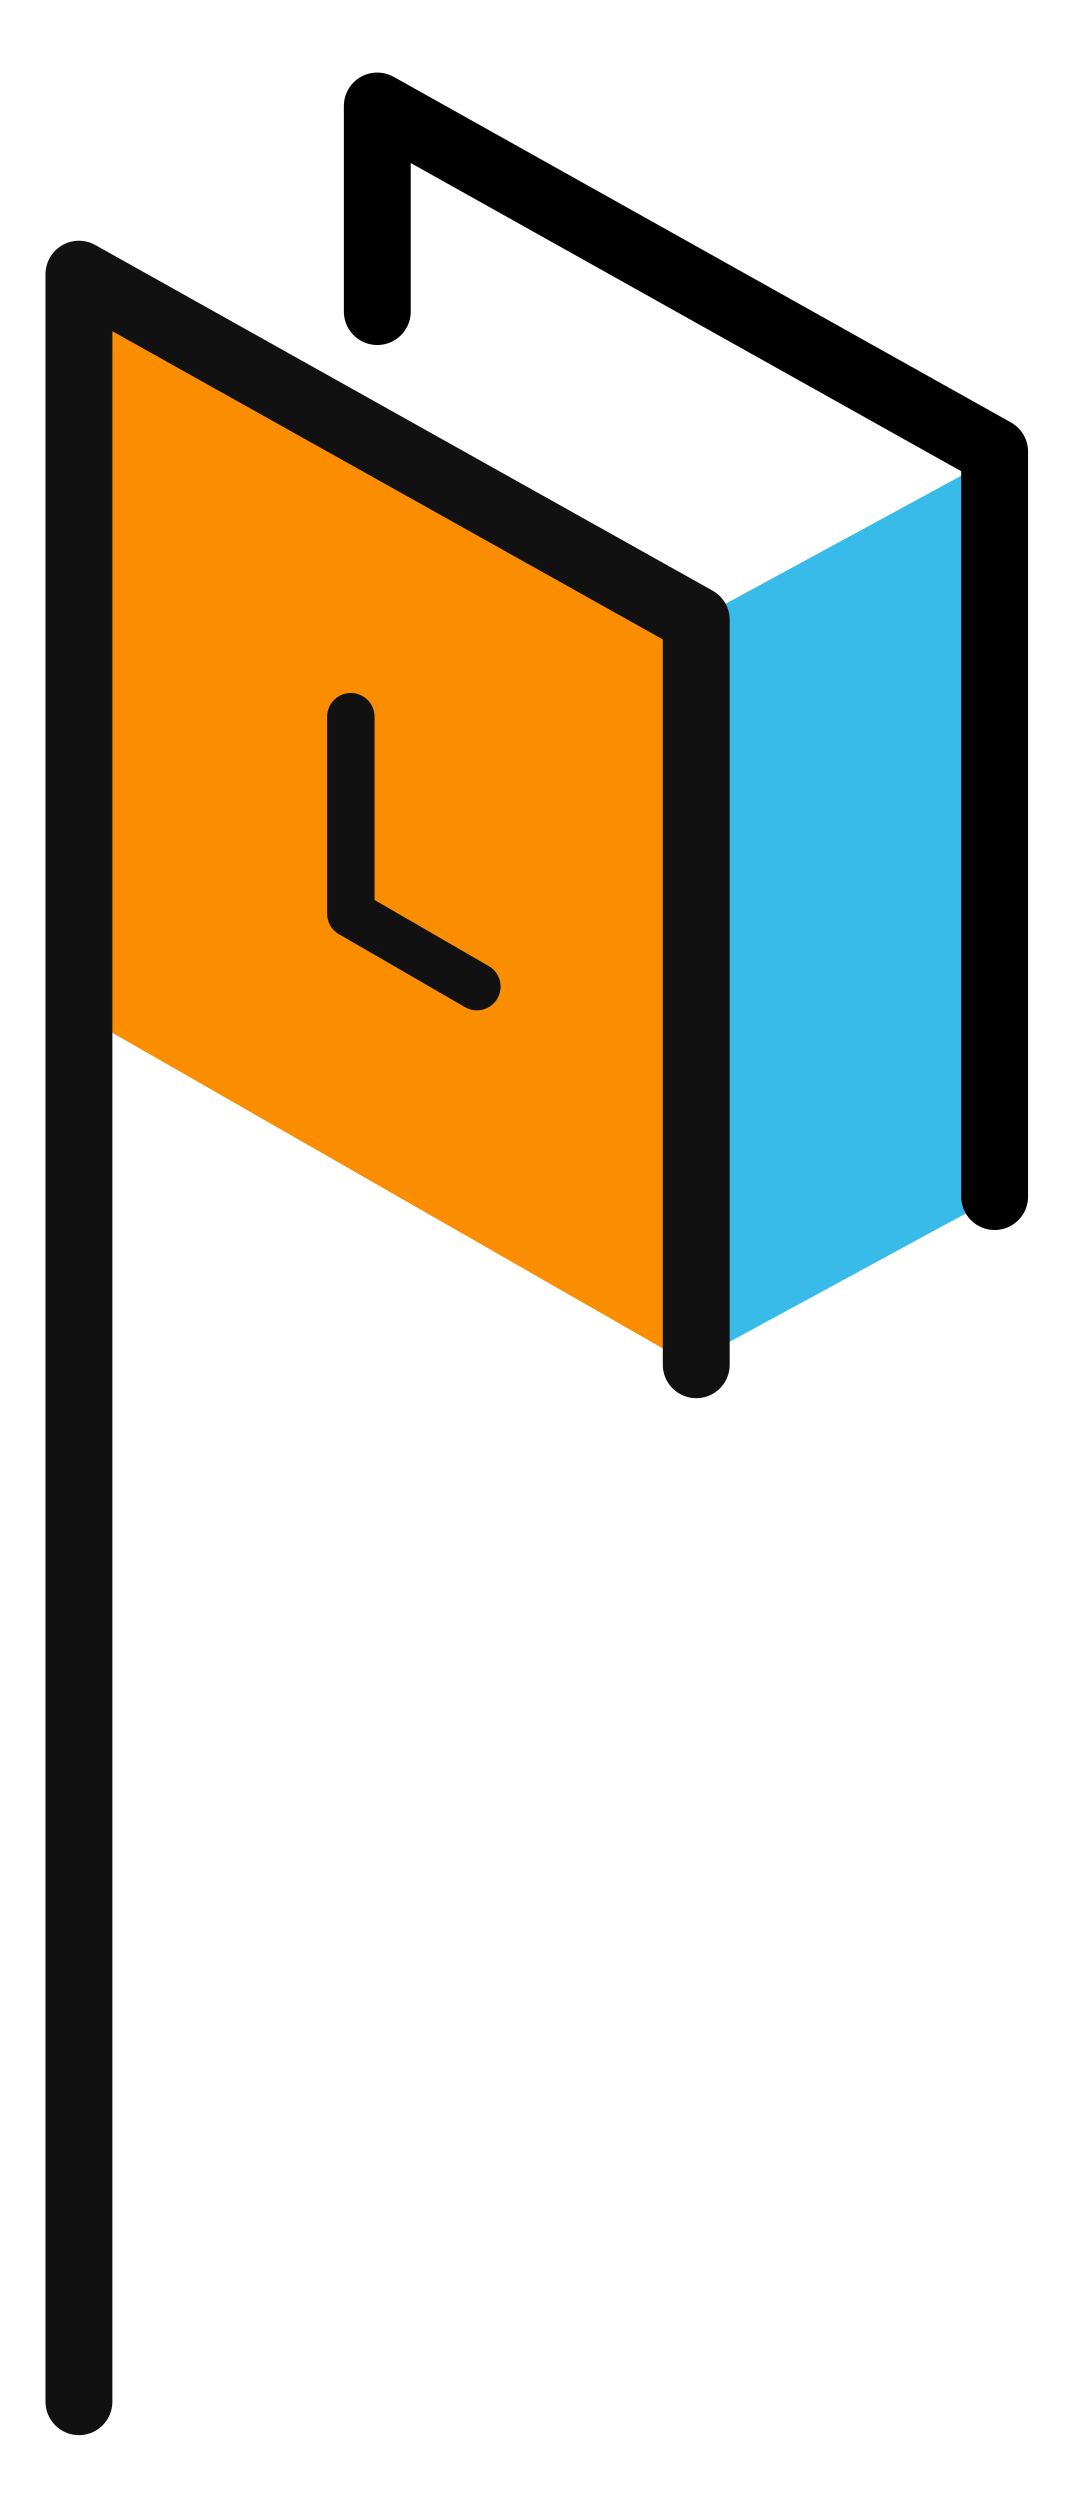
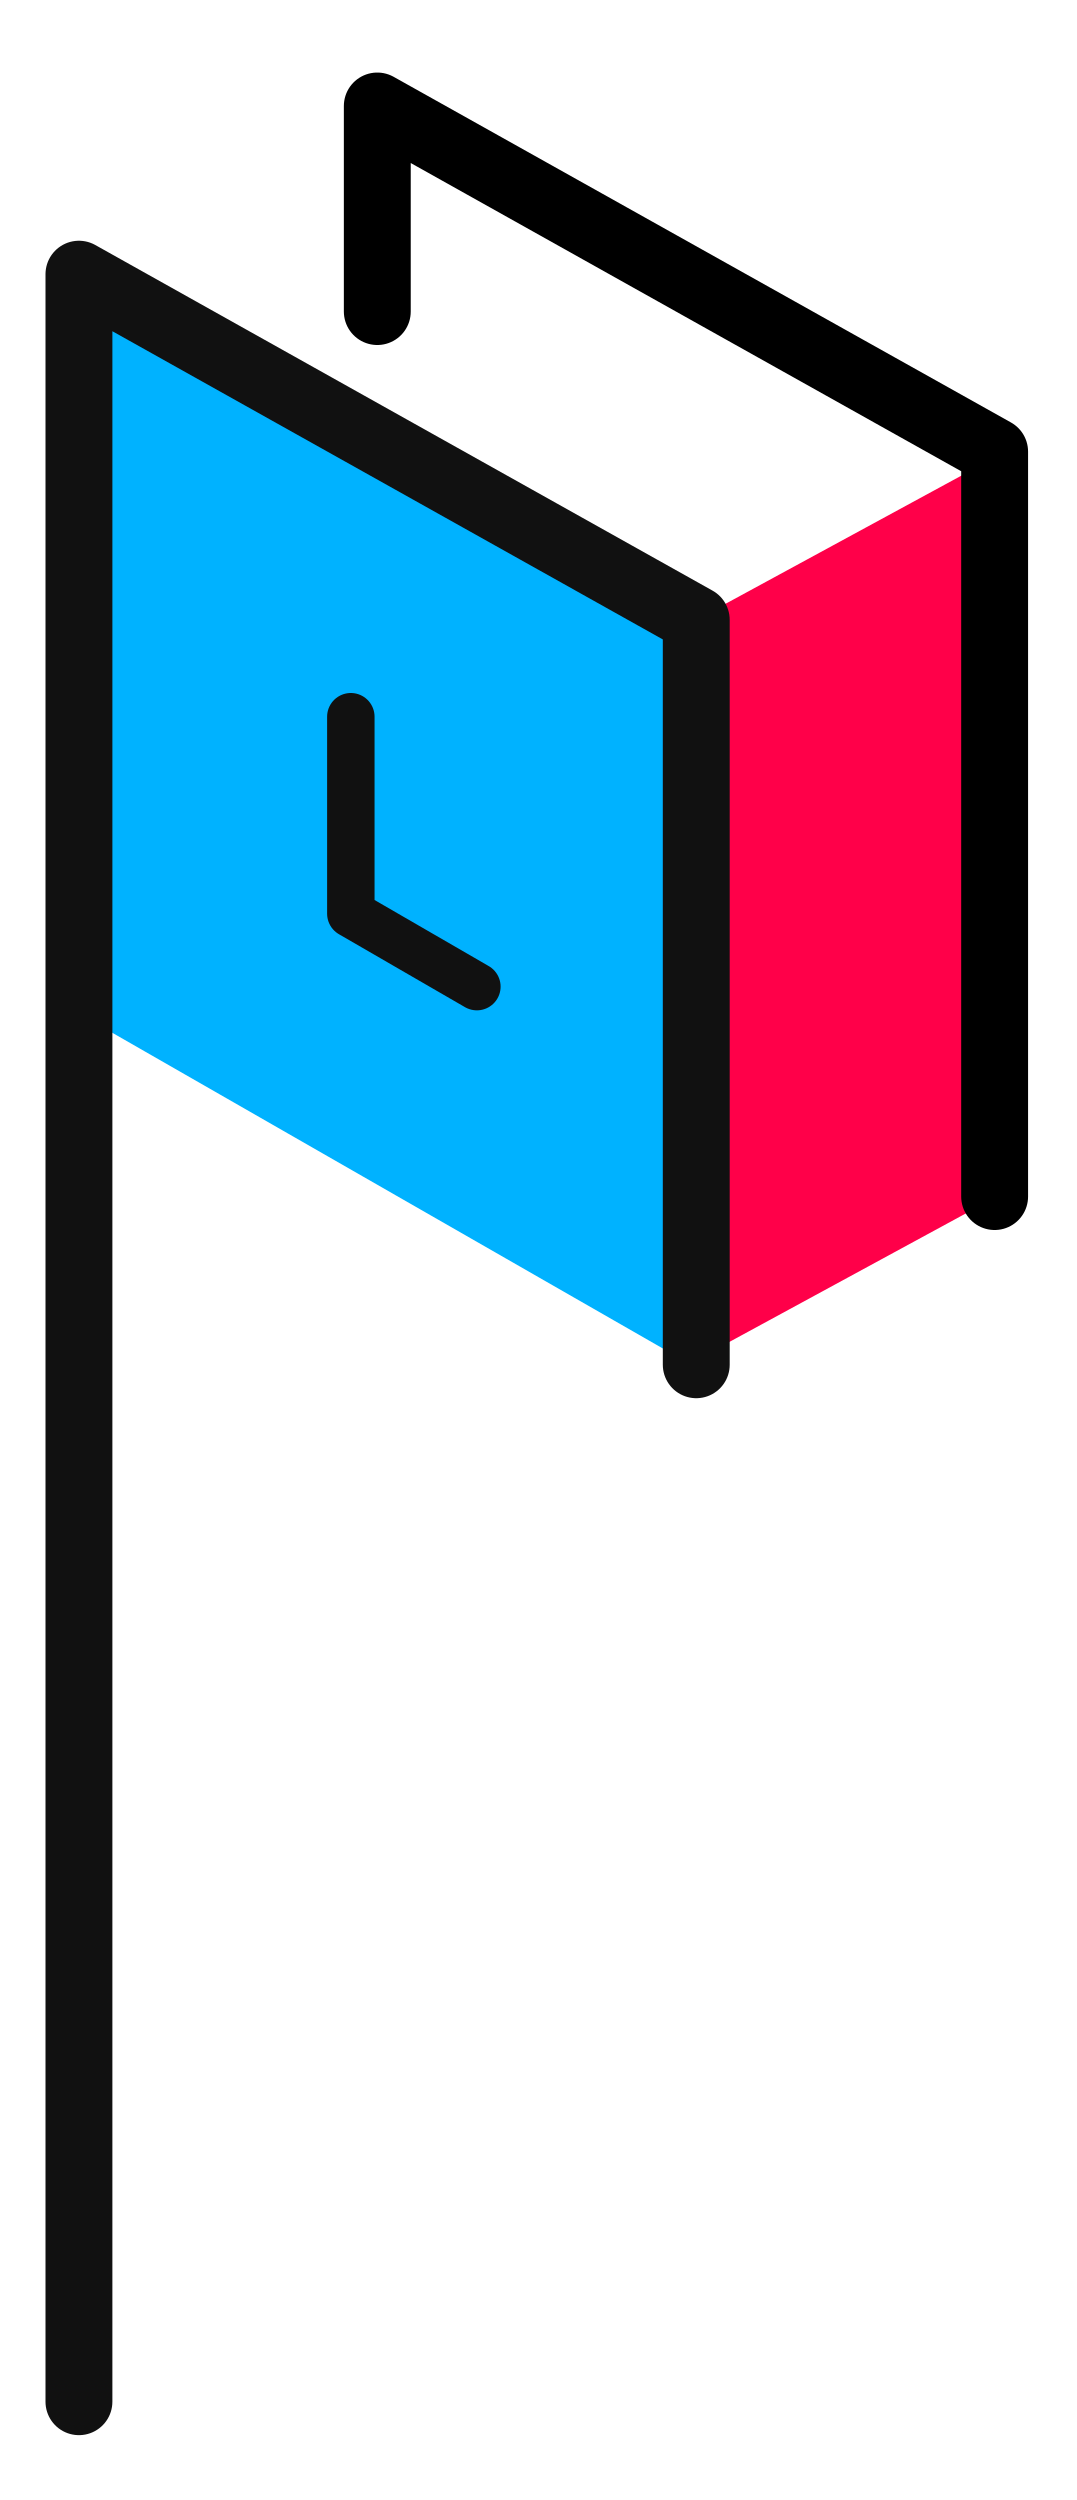
<svg xmlns="http://www.w3.org/2000/svg" width="59mm" height="137mm" viewBox="0 0 59 137" version="1.1" id="svg8">
  <defs id="defs2" />
  <g id="layer1" transform="translate(0,-160)">
    <g id="g854" transform="translate(-73.83133,88.75799)">
-       <rect transform="matrix(0.8786618,-0.4774447,0,1,0,0)" y="166.052" x="126.997" height="40.564" width="18.19" id="rect833" style="opacity:1;fill:#39bbe9;fill-opacity:1;stroke:none;stroke-width:3.91;stroke-linecap:round;stroke-linejoin:miter;stroke-miterlimit:4;stroke-dasharray:none;stroke-opacity:1" />
+       <rect transform="matrix(0.8786618,-0.4774447,0,1,0,0)" y="166.052" x="126.997" height="40.564" width="18.19" id="rect833" style="opacity:1;fill:#ff0049;fill-opacity:1;stroke:none;stroke-width:3.91;stroke-linecap:round;stroke-linejoin:miter;stroke-miterlimit:4;stroke-dasharray:none;stroke-opacity:1" />
      <path id="path816-3" d="M 128.337,136.814 V 95.992 L 94.507,77.05 v 11.266" style="fill:none;stroke:#000000;stroke-width:3.665;stroke-linecap:round;stroke-linejoin:round;stroke-miterlimit:4;stroke-dasharray:none;stroke-opacity:1" />
-       <rect transform="matrix(-0.8674916,-0.4974518,0,1,0,0)" y="41.247" x="-128.42" height="40.725" width="38.446" id="rect833-6" style="opacity:1;fill:#fa8e00;fill-opacity:1;stroke:none;stroke-width:3.935;stroke-linecap:round;stroke-linejoin:miter;stroke-miterlimit:4;stroke-dasharray:none;stroke-opacity:1" />
+       <rect transform="matrix(-0.8674916,-0.4974518,0,1,0,0)" y="41.247" x="-128.42" height="40.725" width="38.446" id="rect833-6" style="opacity:1;fill:#00b2ff;fill-opacity:1;stroke:none;stroke-width:3.935;stroke-linecap:round;stroke-linejoin:miter;stroke-miterlimit:4;stroke-dasharray:none;stroke-opacity:1" />
      <path id="path816" d="M 111.986,146.031 V 105.209 L 78.157,86.267 V 202.856" style="fill:none;stroke:#111111;stroke-width:3.665;stroke-linecap:round;stroke-linejoin:round;stroke-miterlimit:4;stroke-dasharray:none;stroke-opacity:1" />
      <path id="path816-7" d="m 99.964,125.309 -6.907,-3.997 v -10.794" style="fill:none;stroke:#111111;stroke-width:2.6;stroke-linecap:round;stroke-linejoin:round;stroke-miterlimit:4;stroke-dasharray:none;stroke-dashoffset:0;stroke-opacity:1" />
    </g>
  </g>
</svg>
